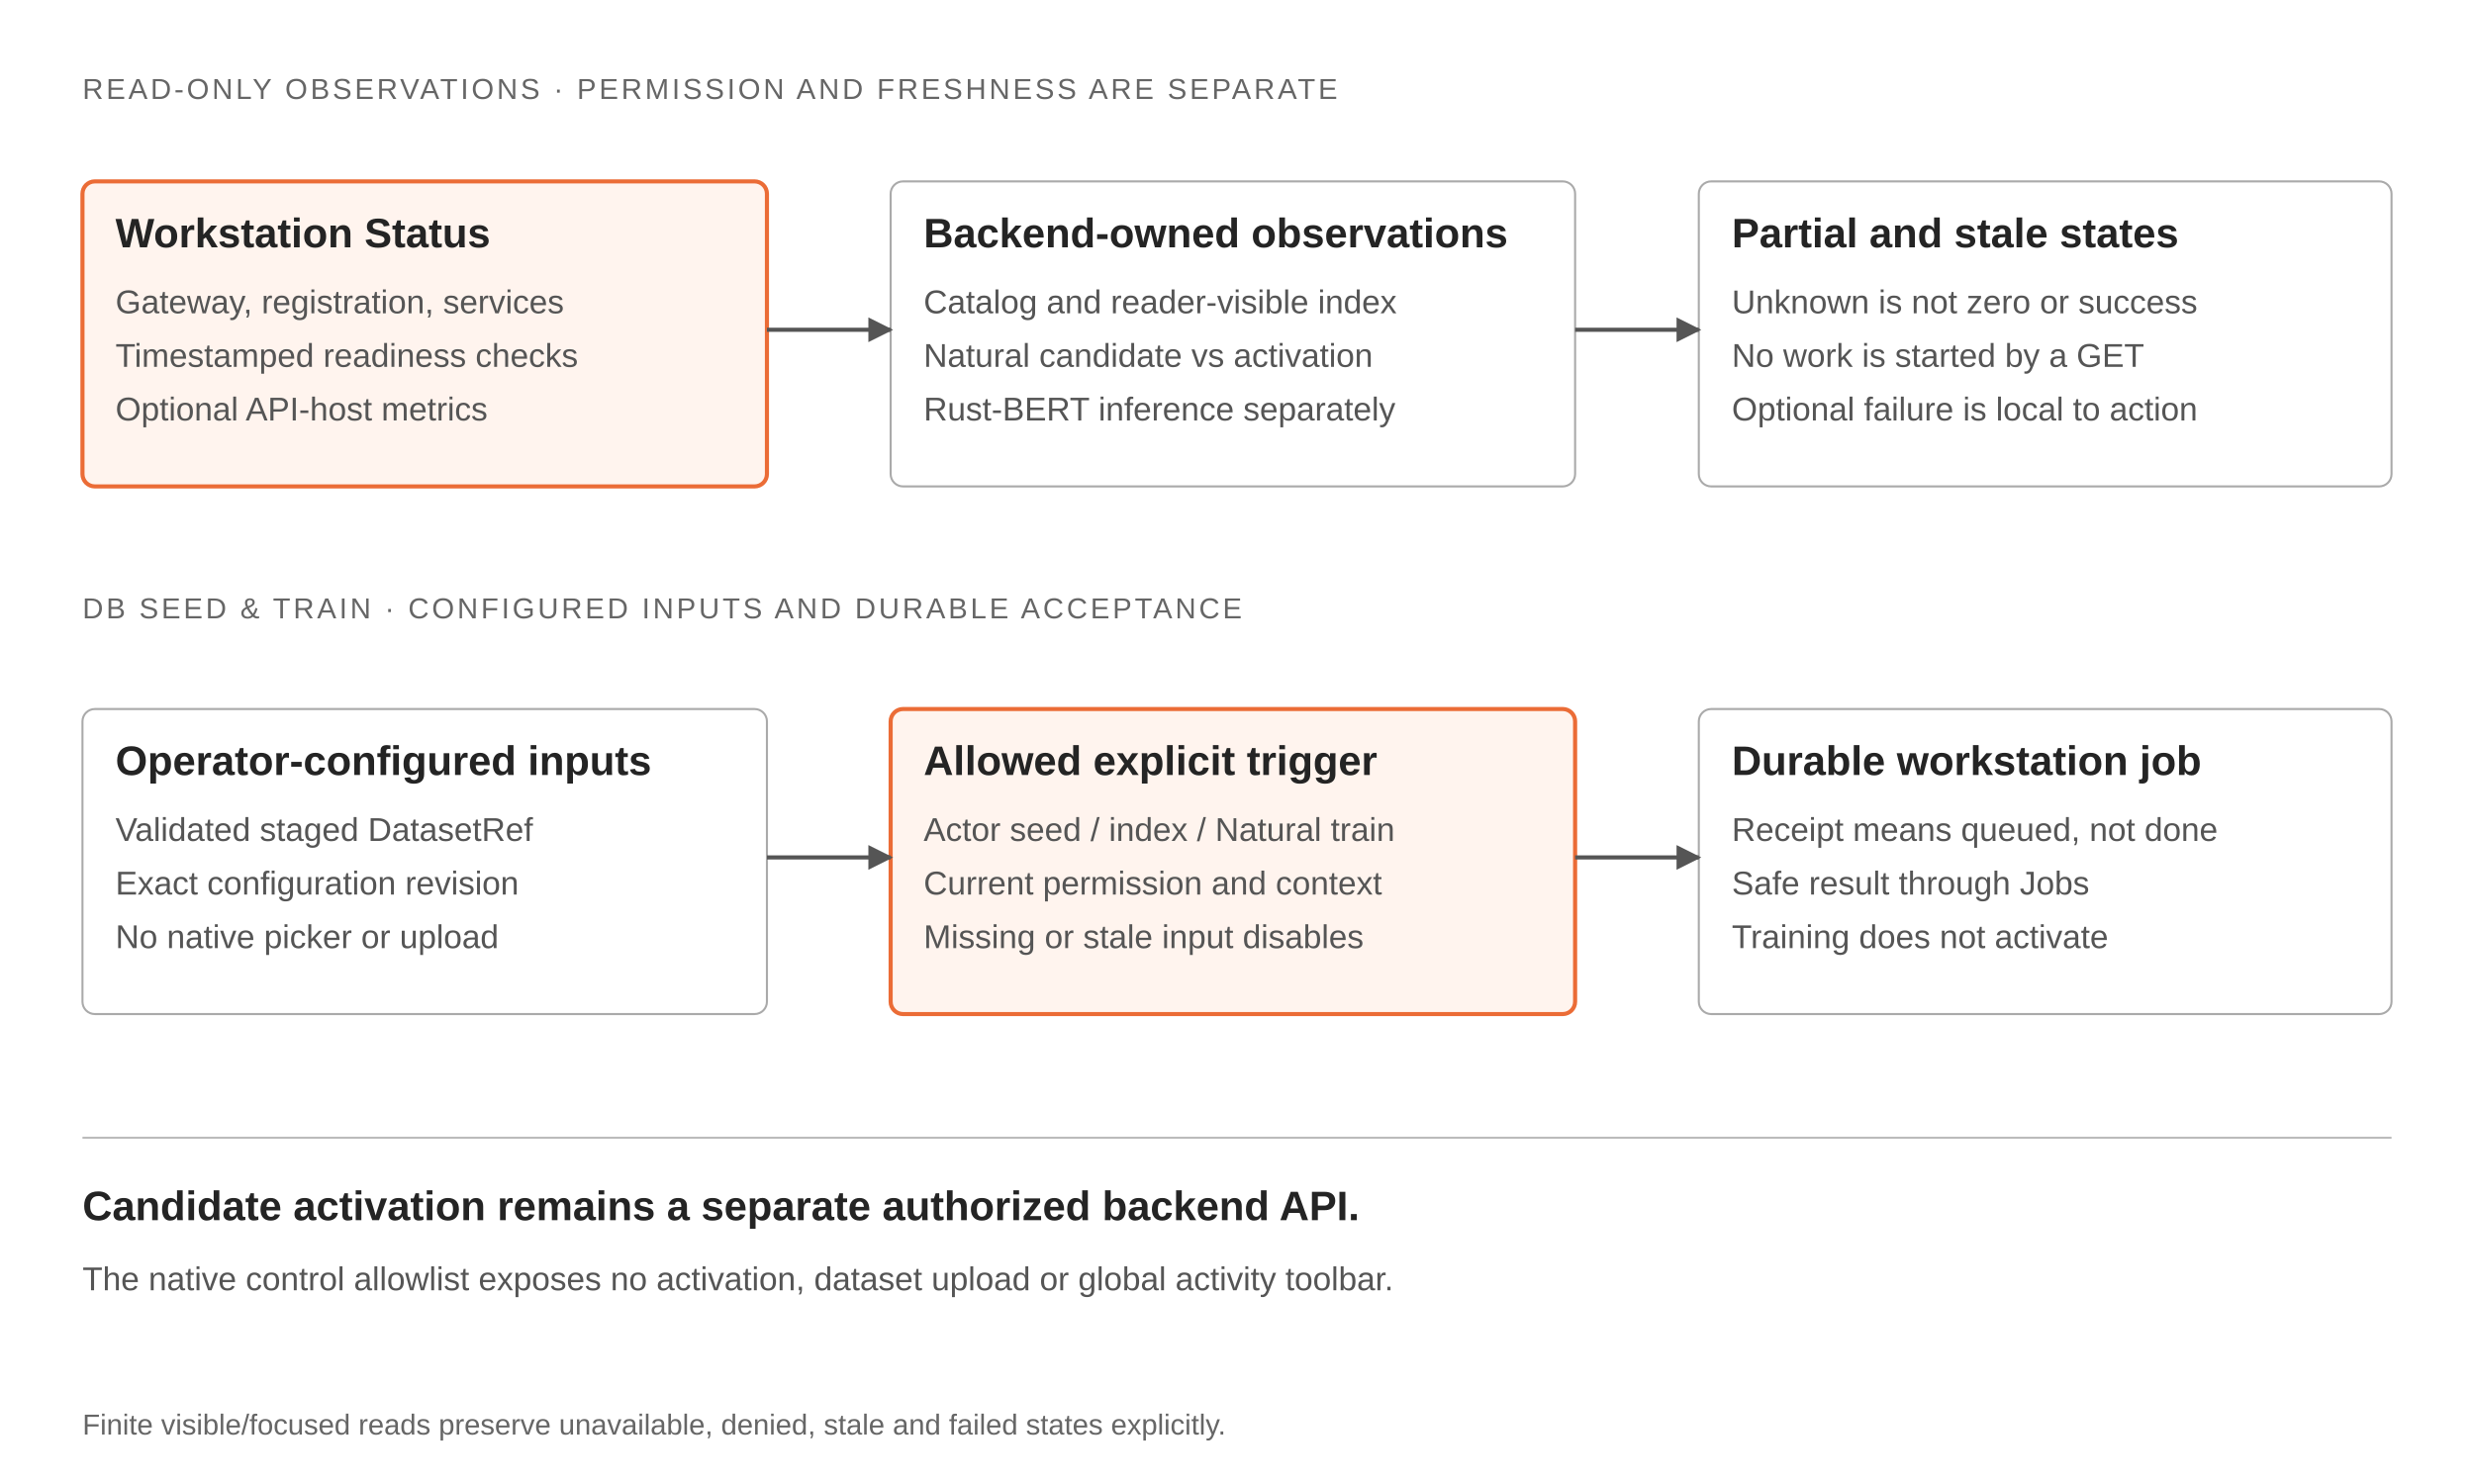
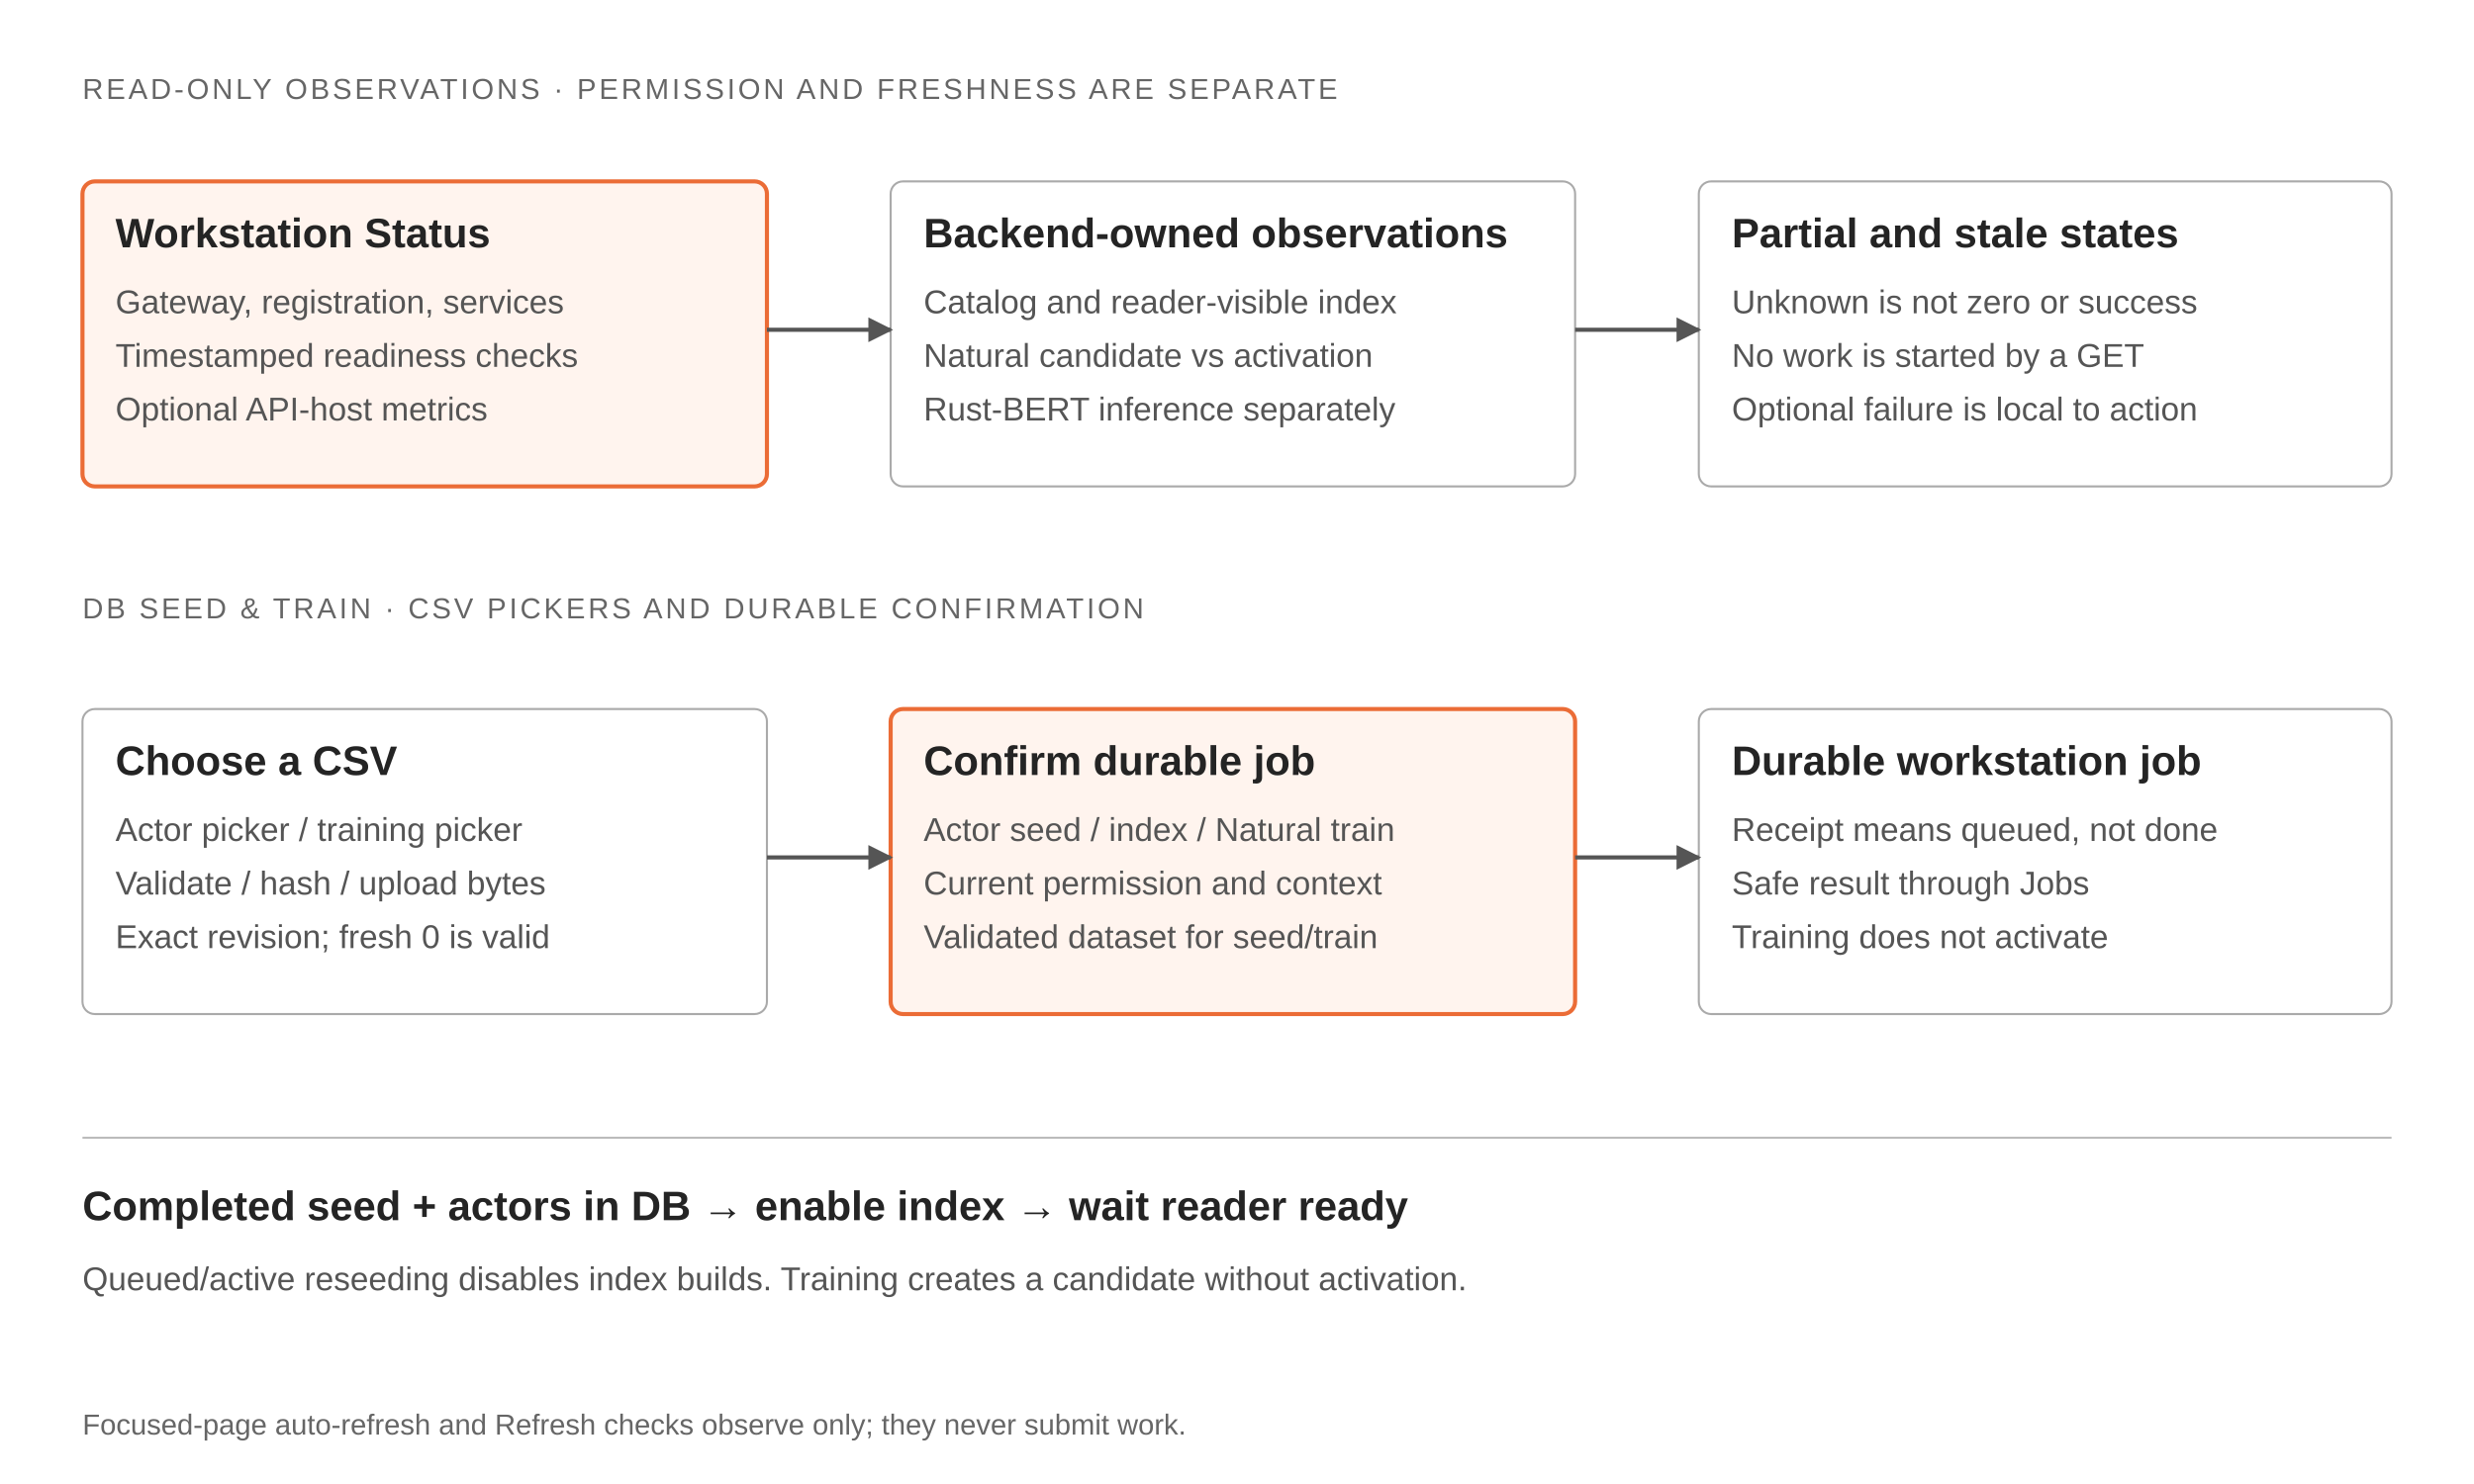
<svg xmlns="http://www.w3.org/2000/svg" viewBox="0 0 1200 720" role="img" aria-labelledby="workstation-readiness-title workstation-readiness-desc">
  <style>text{font-family:Geist,Arial,sans-serif;fill:#242424}.zone{font-size:14px;letter-spacing:1.4px;fill:#666}.label{font-size:20px;font-weight:600}.note{font-size:16px;fill:#555}.small{font-size:14px;fill:#666}.node{fill:#fff;stroke:#aaa;stroke-width:1}.focus{fill:#fff4ee;stroke:#eb6c36;stroke-width:2}.wire{fill:none;stroke:#555;stroke-width:2;marker-end:url(#arrow)}.lane{fill:#fafafa;stroke:#ddd;stroke-width:1}</style>
  <defs>
    <marker id="arrow" viewBox="0 0 10 10" refX="9" refY="5" markerWidth="6" markerHeight="6" orient="auto">
      <path d="M 0 0 L 10 5 L 0 10 z" fill="#555" />
    </marker>
  </defs>
  <rect width="1200" height="720" fill="#fff" />
  <text x="40" y="48" class="zone">READ-ONLY OBSERVATIONS · PERMISSION AND FRESHNESS ARE SEPARATE</text>
  <rect x="40" y="88" width="332" height="148" rx="6" class="focus" />
  <text x="56" y="120" class="label">Workstation Status</text>
  <text x="56" y="152" class="note">Gateway, registration, services</text>
  <text x="56" y="178" class="note">Timestamped readiness checks</text>
  <text x="56" y="204" class="note">Optional API-host metrics</text>
  <rect x="432" y="88" width="332" height="148" rx="6" class="node" />
  <text x="448" y="120" class="label">Backend-owned observations</text>
  <text x="448" y="152" class="note">Catalog and reader-visible index</text>
  <text x="448" y="178" class="note">Natural candidate vs activation</text>
  <text x="448" y="204" class="note">Rust-BERT inference separately</text>
  <rect x="824" y="88" width="336" height="148" rx="6" class="node" />
  <text x="840" y="120" class="label">Partial and stale states</text>
  <text x="840" y="152" class="note">Unknown is not zero or success</text>
  <text x="840" y="178" class="note">No work is started by a GET</text>
  <text x="840" y="204" class="note">Optional failure is local to action</text>
  <path d="M 372 160 H 432" class="wire" />
  <path d="M 764 160 H 824" class="wire" />
-   <text x="40" y="300" class="zone">DB SEED &amp; TRAIN · CONFIGURED INPUTS AND DURABLE ACCEPTANCE</text>
+   <text x="40" y="300" class="zone">DB SEED &amp; TRAIN · CSV PICKERS AND DURABLE CONFIRMATION</text>
  <rect x="40" y="344" width="332" height="148" rx="6" class="node" />
-   <text x="56" y="376" class="label">Operator-configured inputs</text>
-   <text x="56" y="408" class="note">Validated staged DatasetRef</text>
-   <text x="56" y="434" class="note">Exact configuration revision</text>
-   <text x="56" y="460" class="note">No native picker or upload</text>
+   <text x="56" y="376" class="label">Choose a CSV</text>
+   <text x="56" y="408" class="note">Actor picker / training picker</text>
+   <text x="56" y="434" class="note">Validate / hash / upload bytes</text>
+   <text x="56" y="460" class="note">Exact revision; fresh 0 is valid</text>
  <rect x="432" y="344" width="332" height="148" rx="6" class="focus" />
-   <text x="448" y="376" class="label">Allowed explicit trigger</text>
+   <text x="448" y="376" class="label">Confirm durable job</text>
  <text x="448" y="408" class="note">Actor seed / index / Natural train</text>
  <text x="448" y="434" class="note">Current permission and context</text>
-   <text x="448" y="460" class="note">Missing or stale input disables</text>
+   <text x="448" y="460" class="note">Validated dataset for seed/train</text>
  <rect x="824" y="344" width="336" height="148" rx="6" class="node" />
  <text x="840" y="376" class="label">Durable workstation job</text>
  <text x="840" y="408" class="note">Receipt means queued, not done</text>
  <text x="840" y="434" class="note">Safe result through Jobs</text>
  <text x="840" y="460" class="note">Training does not activate</text>
  <path d="M 372 416 H 432" class="wire" />
  <path d="M 764 416 H 824" class="wire" />
  <path d="M 40 552 H 1160" stroke="#bbb" />
-   <text x="40" y="592" class="label">Candidate activation remains a separate authorized backend API.</text>
-   <text x="40" y="626" class="note">The native control allowlist exposes no activation, dataset upload or global activity toolbar.</text>
-   <text x="40" y="696" class="small">Finite visible/focused reads preserve unavailable, denied, stale and failed states explicitly.</text>
+   <text x="40" y="592" class="label">Completed seed + actors in DB → enable index → wait reader ready</text>
+   <text x="40" y="626" class="note">Queued/active reseeding disables index builds. Training creates a candidate without activation.</text>
+   <text x="40" y="696" class="small">Focused-page auto-refresh and Refresh checks observe only; they never submit work.</text>
</svg>
